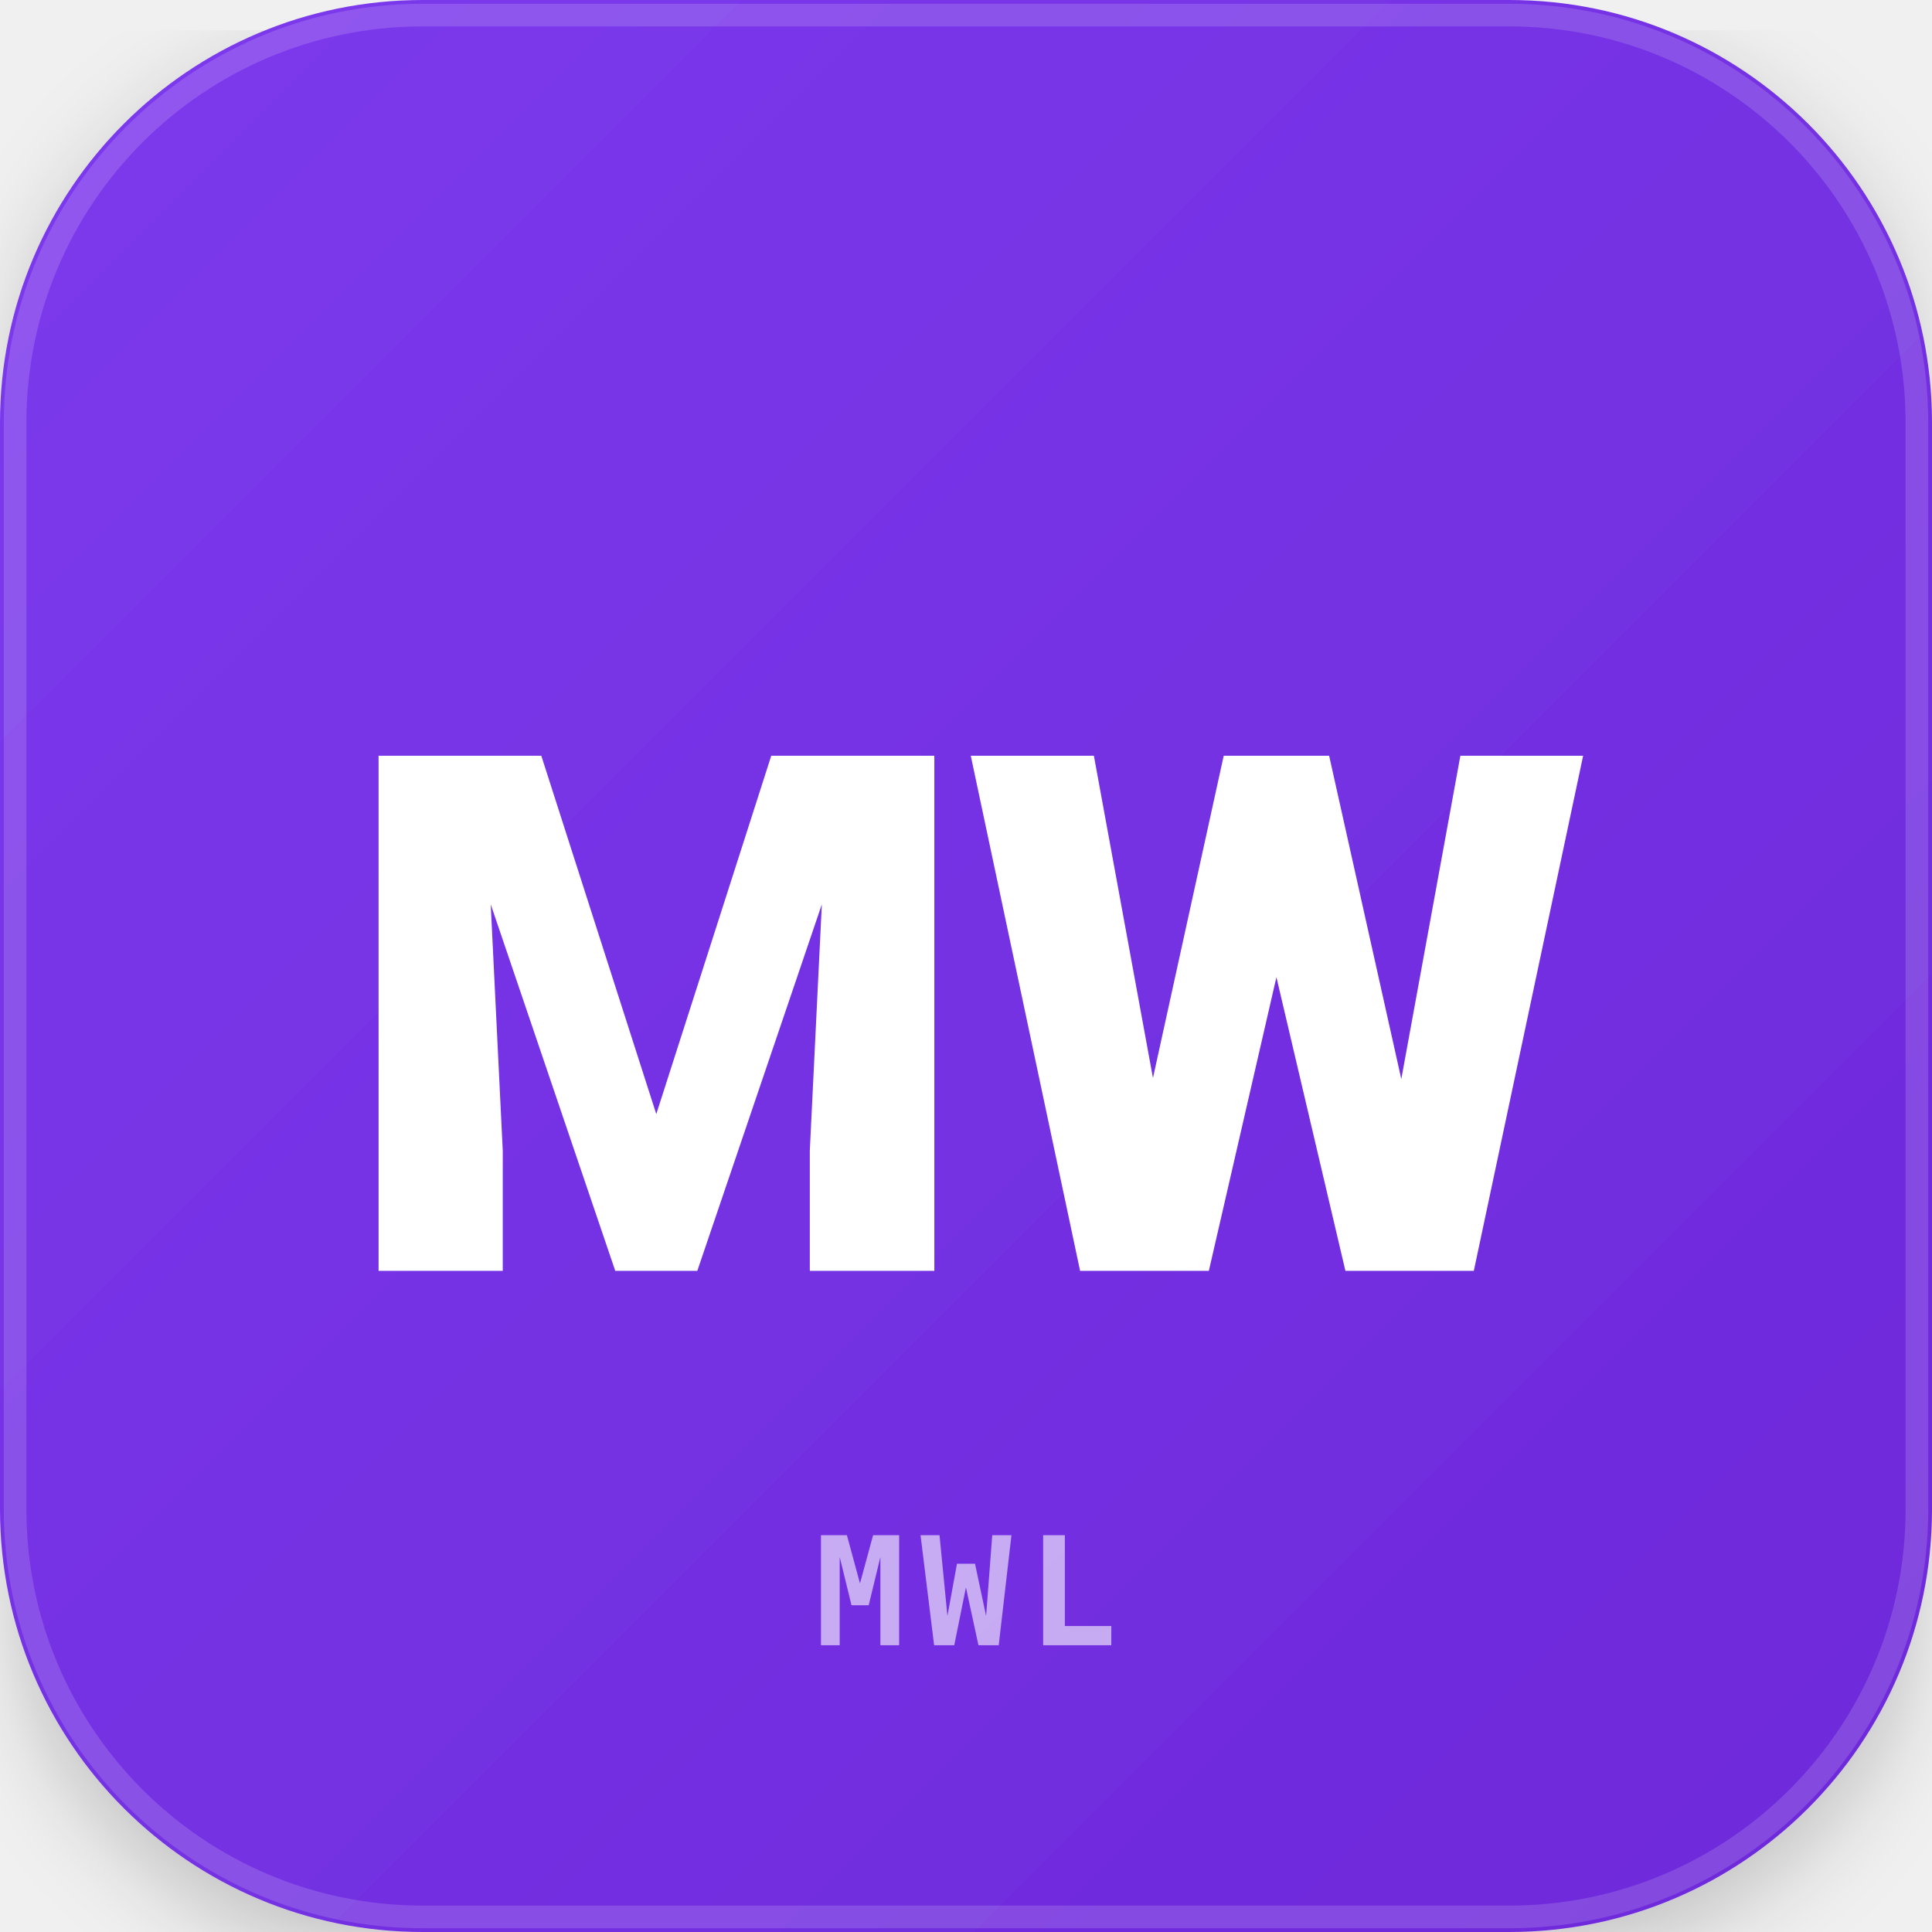
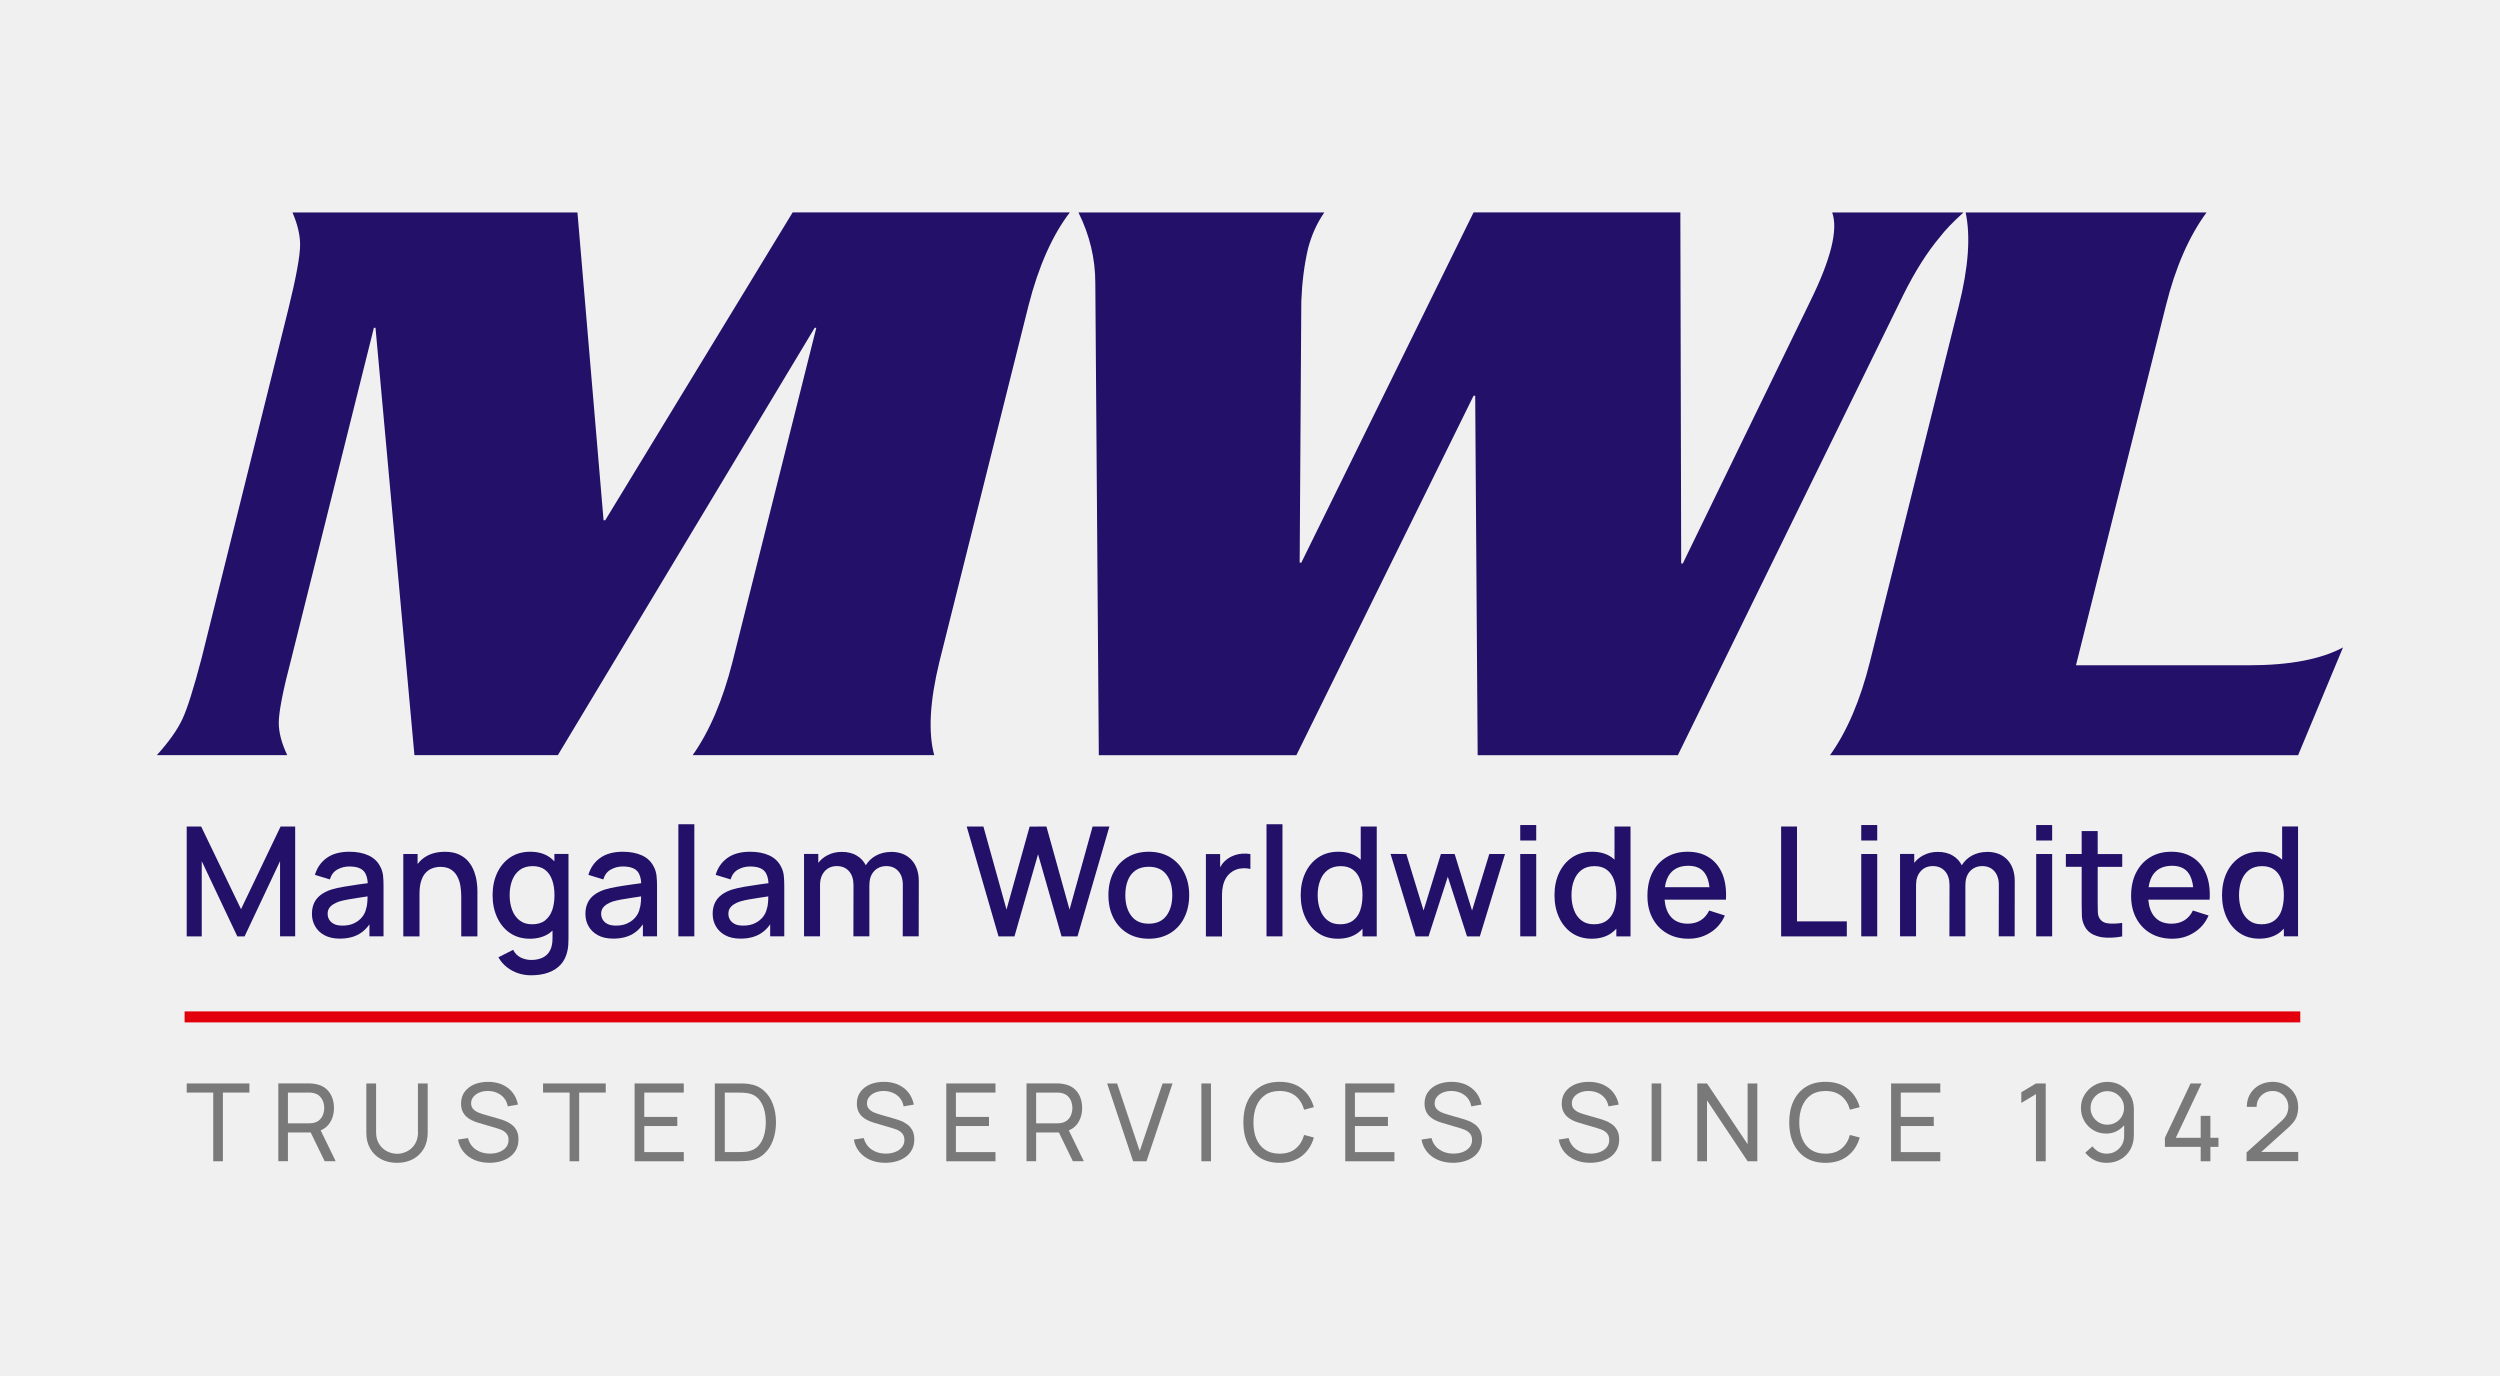
- <svg xmlns="http://www.w3.org/2000/svg" viewBox="0 0 256 256" width="256" height="256">
+ <svg xmlns="http://www.w3.org/2000/svg" xml:space="preserve" width="509px" height="280px" version="1.1" style="shape-rendering:geometricPrecision; text-rendering:geometricPrecision; image-rendering:optimizeQuality; fill-rule:evenodd; clip-rule:evenodd" viewBox="0 0 507.32 279.03">
  <defs>
-     <linearGradient id="grad-MWL" x1="0%" y1="0%" x2="100%" y2="100%">
-       <stop offset="0%" stop-color="#7c3aed" />
-       <stop offset="100%" stop-color="#6d28d9" />
-     </linearGradient>
-     <filter id="shadow-MWL" x="-10%" y="-10%" width="120%" height="120%">
-       <feDropShadow dx="0" dy="4" stdDeviation="6" flood-opacity="0.2" />
-     </filter>
+     <style type="text/css">
+    
+     .fil0 {fill:none}
+     .fil1 {fill:#E1000B}
+     .fil2 {fill:#231069;fill-rule:nonzero}
+     .fil3 {fill:#7A7979;fill-rule:nonzero}
+    
+   </style>
  </defs>
-   <rect width="256" height="256" rx="56" fill="url(#grad-MWL)" filter="url(#shadow-MWL)" />
-   <rect x="2" y="2" width="252" height="252" rx="54" fill="none" stroke="#ffffff" stroke-width="3" stroke-opacity="0.15" />
-   <text x="128" y="142" font-family="system-ui, -apple-system, BlinkMacSystemFont, 'Segoe UI', Roboto, sans-serif" font-size="96" font-weight="800" letter-spacing="-1.5" fill="#ffffff" text-anchor="middle" dominant-baseline="middle">
-     MW
-   </text>
-   <text x="128" y="218" font-family="ui-monospace, SFMono-Regular, Menlo, Monaco, Consolas, monospace" font-size="20" font-weight="700" letter-spacing="2" fill="#ffffff" fill-opacity="0.6" text-anchor="middle">
-     MWL
-   </text>
+   <g id="Layer_x0020_1-d45928">
+     <rect class="fil0" width="507.32" height="279.03" />
+     <g id="_2228443731904-d45928">
+       <polygon class="fil1" points="37.46,207.45 466.79,207.45 466.79,205.22 37.46,205.22 " />
+       <path class="fil2" d="M122.82 105.55l38.03 -62.47 56.25 0c-3.53,4.61 -6.35,10.92 -8.4,18.95l-18.07 72.24c-1.96,8.04 -2.29,14.35 -1.05,18.95l-49.02 0c3.42,-4.83 6.11,-11.15 8.09,-18.95l17 -67.77 -0.33 0 -52.12 86.72 -29.1 0 -7.9 -86.72 -0.33 0 -16.7 66.94c-1.72,6.52 -2.6,10.96 -2.6,13.23 0,1.96 0.58,4.14 1.72,6.55l-26.46 0c2.38,-2.65 4.13,-5.07 5.14,-7.23 1.04,-2.18 2.35,-6.38 3.97,-12.56l17.53 -70.55c1.61,-6.52 2.43,-10.96 2.43,-13.24 0,-1.95 -0.5,-4.13 -1.55,-6.55l57.83 0 5.3 62.46c0,0 0.34,0 0.34,0l0 0zm177.04 47.68l-0.5 -72.95 -0.33 0 -35.96 72.95 -40.09 0 -0.71 -95.83c0,-4.94 -1.14,-9.71 -3.42,-14.31l49.89 0c-1.51,2.19 -2.59,4.61 -3.29,7.26 -0.8,3.43 -1.24,7.05 -1.38,10.83l-0.33 52.98 0.33 0 34.96 -71.08 41.96 0 0.17 71.24 0.33 0 25.84 -53.16c4.23,-8.59 5.71,-14.61 4.47,-18.07l26.65 0c-2.18,1.96 -3.76,3.63 -4.81,5.01 -2.51,2.98 -5,6.88 -7.39,11.69l-45.77 93.44c0,0 -40.63,0 -40.63,0l0.01 0zm121.41 -18.25l35.11 0c8.23,0 14.61,-1.21 19.08,-3.62l-9.11 21.87 -94.99 0c3.46,-4.83 6.15,-11.15 8.1,-18.95l18.04 -72.24c1.95,-7.79 2.42,-14.11 1.38,-18.95l48.89 0c-3.56,4.84 -6.32,11.16 -8.26,18.95l-18.24 72.95 0 0 0 -0.01z" />
+       <g>
+         <polygon class="fil2" points="48.91,184.47 40.82,167.7 37.89,167.7 37.89,190 40.94,190 40.94,174.73 48.16,190 49.63,190 56.83,174.73 56.83,189.99 59.9,189.99 59.9,167.7 56.94,167.7 " />
+         <path class="fil2" d="M77.25 176.01c-0.51,-1.11 -1.33,-1.91 -2.44,-2.43 -1.1,-0.51 -2.41,-0.76 -3.9,-0.76 -1.94,0 -3.48,0.43 -4.64,1.28 -1.16,0.84 -1.94,1.98 -2.36,3.41l3.02 0.93c0.29,-0.94 0.8,-1.61 1.53,-2.01 0.73,-0.41 1.54,-0.62 2.41,-0.62 1.4,0 2.38,0.31 2.95,0.95 0.5,0.56 0.75,1.38 0.81,2.44 -0.63,0.08 -1.26,0.17 -1.9,0.26 -1.03,0.14 -2.02,0.3 -2.96,0.46 -0.94,0.15 -1.78,0.35 -2.52,0.57 -0.86,0.28 -1.58,0.64 -2.17,1.09 -0.59,0.45 -1.04,0.99 -1.33,1.63 -0.3,0.64 -0.45,1.38 -0.45,2.22 0,0.91 0.21,1.75 0.64,2.5 0.43,0.76 1.05,1.37 1.9,1.83 0.84,0.46 1.87,0.69 3.11,0.69 1.56,0 2.88,-0.32 3.94,-0.94 0.81,-0.47 1.5,-1.12 2.08,-1.96l0 2.43 2.86 0 0 -10.29c0,-0.7 -0.03,-1.36 -0.09,-1.97 -0.06,-0.6 -0.23,-1.19 -0.49,-1.73l0 0.02zm-2.98 8.49c-0.13,0.54 -0.39,1.08 -0.79,1.58 -0.41,0.5 -0.93,0.92 -1.6,1.24 -0.66,0.33 -1.45,0.49 -2.37,0.49 -0.69,0 -1.27,-0.1 -1.71,-0.32 -0.44,-0.22 -0.77,-0.51 -0.99,-0.88 -0.22,-0.36 -0.32,-0.76 -0.32,-1.2 0,-0.44 0.1,-0.82 0.3,-1.13 0.2,-0.3 0.47,-0.57 0.83,-0.79 0.35,-0.22 0.74,-0.41 1.18,-0.56 0.52,-0.16 1.12,-0.3 1.8,-0.42 0.68,-0.12 1.43,-0.24 2.27,-0.37 0.53,-0.08 1.12,-0.17 1.72,-0.26 0,0.27 -0.01,0.59 -0.03,0.94 -0.03,0.62 -0.12,1.18 -0.3,1.67l0.01 0.01z" />
+         <path class="fil2" d="M96.21 176.82c-0.26,-0.71 -0.63,-1.37 -1.12,-1.97 -0.49,-0.61 -1.13,-1.09 -1.91,-1.46 -0.78,-0.38 -1.75,-0.56 -2.91,-0.56 -1.51,0 -2.79,0.33 -3.86,0.97 -0.66,0.4 -1.2,0.91 -1.67,1.51l0 -2.03 -2.9 0 0 16.72 3.29 0 0 -8.71c0,-0.99 0.11,-1.82 0.33,-2.52 0.22,-0.69 0.52,-1.26 0.91,-1.67 0.39,-0.42 0.84,-0.74 1.36,-0.92 0.51,-0.19 1.06,-0.29 1.64,-0.29 0.89,0 1.61,0.18 2.16,0.55 0.55,0.36 0.98,0.83 1.28,1.42 0.31,0.58 0.52,1.22 0.62,1.91 0.11,0.69 0.17,1.36 0.17,2.01l0 8.22 3.28 0 0 -9.29c0,-0.51 -0.04,-1.12 -0.14,-1.8 -0.09,-0.68 -0.27,-1.38 -0.52,-2.09l-0.01 0z" />
+         <path class="fil2" d="M112.53 174.8c-0.3,-0.31 -0.6,-0.59 -0.94,-0.83 -1.08,-0.77 -2.41,-1.15 -3.99,-1.15 -1.59,0 -2.93,0.39 -4.07,1.15 -1.14,0.77 -2.01,1.82 -2.64,3.15 -0.62,1.32 -0.93,2.83 -0.93,4.51 0,1.68 0.3,3.17 0.92,4.51 0.62,1.34 1.48,2.39 2.61,3.17 1.13,0.77 2.48,1.16 4.03,1.16 1.56,0 2.95,-0.39 4.03,-1.17 0.19,-0.15 0.38,-0.32 0.57,-0.48l0 1.6c0,0.96 -0.16,1.76 -0.49,2.41 -0.33,0.65 -0.83,1.14 -1.48,1.46 -0.65,0.32 -1.44,0.49 -2.35,0.49 -0.75,0 -1.46,-0.17 -2.13,-0.49 -0.66,-0.33 -1.19,-0.86 -1.54,-1.57l-2.99 1.52c0.45,0.79 1.02,1.46 1.71,2 0.69,0.55 1.47,0.95 2.3,1.24 0.85,0.28 1.72,0.41 2.61,0.41 1.3,0 2.47,-0.17 3.49,-0.54 1.03,-0.36 1.87,-0.91 2.54,-1.64 0.67,-0.73 1.12,-1.66 1.36,-2.79 0.08,-0.4 0.14,-0.8 0.17,-1.21 0.03,-0.4 0.04,-0.83 0.04,-1.27l0 -17.17 -2.86 0 0 1.52 0.03 0.01zm-1.93 11.98c-0.67,0.5 -1.54,0.76 -2.61,0.76 -1.06,0 -1.88,-0.26 -2.56,-0.79 -0.67,-0.53 -1.18,-1.24 -1.51,-2.13 -0.33,-0.89 -0.5,-1.89 -0.5,-3 0,-1.11 0.17,-2.09 0.5,-2.97 0.33,-0.89 0.85,-1.6 1.53,-2.12 0.69,-0.52 1.58,-0.79 2.65,-0.79 1.01,0 1.85,0.25 2.5,0.74 0.65,0.49 1.13,1.19 1.45,2.08 0.31,0.88 0.47,1.91 0.47,3.06 0,1.15 -0.16,2.17 -0.46,3.06 -0.32,0.89 -0.81,1.59 -1.47,2.09l0.01 0.01z" />
+         <path class="fil2" d="M132.74 176.01c-0.51,-1.11 -1.32,-1.91 -2.43,-2.43 -1.11,-0.51 -2.41,-0.76 -3.91,-0.76 -1.93,0 -3.48,0.43 -4.64,1.28 -1.16,0.84 -1.94,1.98 -2.36,3.41l3.02 0.93c0.29,-0.94 0.8,-1.61 1.54,-2.01 0.73,-0.41 1.53,-0.62 2.41,-0.62 1.39,0 2.37,0.31 2.95,0.95 0.5,0.56 0.75,1.38 0.8,2.44 -0.63,0.08 -1.25,0.17 -1.89,0.26 -1.04,0.14 -2.03,0.3 -2.97,0.46 -0.94,0.15 -1.77,0.35 -2.52,0.57 -0.85,0.28 -1.57,0.64 -2.17,1.09 -0.58,0.45 -1.03,0.99 -1.32,1.63 -0.31,0.64 -0.45,1.38 -0.45,2.22 0,0.91 0.2,1.75 0.63,2.5 0.43,0.76 1.06,1.37 1.9,1.83 0.84,0.46 1.87,0.69 3.12,0.69 1.55,0 2.87,-0.32 3.94,-0.94 0.8,-0.47 1.49,-1.12 2.07,-1.96l0 2.43 2.87 0 0 -10.29c0,-0.7 -0.03,-1.36 -0.1,-1.97 -0.06,-0.6 -0.23,-1.19 -0.49,-1.73l0 0.02zm-2.96 8.49c-0.13,0.54 -0.39,1.08 -0.8,1.58 -0.41,0.5 -0.93,0.92 -1.6,1.24 -0.65,0.33 -1.45,0.49 -2.37,0.49 -0.69,0 -1.26,-0.1 -1.7,-0.32 -0.44,-0.22 -0.77,-0.51 -0.99,-0.88 -0.22,-0.36 -0.33,-0.76 -0.33,-1.2 0,-0.44 0.11,-0.82 0.31,-1.13 0.19,-0.3 0.47,-0.57 0.82,-0.79 0.36,-0.22 0.74,-0.41 1.18,-0.56 0.52,-0.16 1.13,-0.3 1.81,-0.42 0.68,-0.12 1.43,-0.24 2.27,-0.37 0.53,-0.08 1.11,-0.17 1.72,-0.26 0,0.27 -0.01,0.59 -0.03,0.94 -0.03,0.62 -0.13,1.18 -0.31,1.67l0.02 0.01z" />
+         <rect class="fil2" x="137.66" y="167.24" width="3.24" height="22.75" />
+         <path class="fil2" d="M158.57 176.01c-0.51,-1.11 -1.33,-1.91 -2.44,-2.43 -1.1,-0.51 -2.41,-0.76 -3.9,-0.76 -1.94,0 -3.48,0.43 -4.64,1.28 -1.16,0.84 -1.95,1.98 -2.36,3.41l3.02 0.93c0.29,-0.94 0.8,-1.61 1.53,-2.01 0.73,-0.41 1.54,-0.62 2.41,-0.62 1.39,0 2.38,0.31 2.95,0.95 0.5,0.56 0.75,1.38 0.81,2.44 -0.63,0.08 -1.26,0.17 -1.9,0.26 -1.03,0.14 -2.02,0.3 -2.96,0.46 -0.94,0.15 -1.78,0.35 -2.52,0.57 -0.86,0.28 -1.58,0.64 -2.17,1.09 -0.59,0.45 -1.04,0.99 -1.33,1.63 -0.3,0.64 -0.45,1.38 -0.45,2.22 0,0.91 0.21,1.75 0.64,2.5 0.43,0.76 1.05,1.37 1.9,1.83 0.83,0.46 1.87,0.69 3.11,0.69 1.56,0 2.88,-0.32 3.94,-0.94 0.8,-0.47 1.5,-1.12 2.08,-1.96l0 2.43 2.86 0 0 -10.29c0,-0.7 -0.03,-1.36 -0.09,-1.97 -0.06,-0.6 -0.23,-1.19 -0.49,-1.73l0 0.02zm-2.98 8.49c-0.13,0.54 -0.39,1.08 -0.79,1.58 -0.41,0.5 -0.93,0.92 -1.6,1.24 -0.66,0.33 -1.45,0.49 -2.37,0.49 -0.69,0 -1.27,-0.1 -1.71,-0.32 -0.44,-0.22 -0.77,-0.51 -0.99,-0.88 -0.22,-0.36 -0.32,-0.76 -0.32,-1.2 0,-0.44 0.1,-0.82 0.3,-1.13 0.2,-0.3 0.47,-0.57 0.82,-0.79 0.36,-0.22 0.75,-0.41 1.19,-0.56 0.52,-0.16 1.12,-0.3 1.8,-0.42 0.68,-0.12 1.43,-0.24 2.27,-0.37 0.53,-0.08 1.12,-0.17 1.72,-0.26 0,0.27 -0.01,0.59 -0.03,0.94 -0.03,0.62 -0.12,1.18 -0.3,1.67l0.01 0.01z" />
+         <path class="fil2" d="M180.78 172.86c-1.12,0 -2.12,0.26 -3.02,0.74 -0.86,0.47 -1.55,1.12 -2.06,1.96 -0.44,-0.83 -1.03,-1.48 -1.83,-1.95 -0.83,-0.51 -1.85,-0.76 -3.03,-0.76 -1.18,0 -2.15,0.25 -3.05,0.75 -0.7,0.38 -1.27,0.87 -1.74,1.48l0 -1.81 -2.89 0 0 16.72 3.25 0 0 -10.45c0,-1.14 0.32,-2.06 0.94,-2.76 0.63,-0.7 1.46,-1.05 2.47,-1.05 1.01,0 1.86,0.34 2.46,1.03 0.62,0.69 0.92,1.65 0.92,2.86l-0.02 10.36 3.24 0 0 -10.45c0,0 0.01,0 0.01,0 0,-0.85 0.16,-1.55 0.47,-2.11 0.32,-0.57 0.73,-0.98 1.24,-1.27 0.52,-0.28 1.08,-0.42 1.7,-0.42 1.01,0 1.83,0.33 2.44,1.01 0.62,0.68 0.93,1.62 0.93,2.82l-0.02 10.42 3.24 0 0.02 -11.19c0,-1.8 -0.49,-3.24 -1.48,-4.32 -1,-1.07 -2.4,-1.63 -4.2,-1.63l0.01 0.02z" />
+         <polygon class="fil2" points="221.72,167.7 217.04,184.56 212.35,167.7 208.94,167.72 204.25,184.56 199.56,167.7 196.17,167.7 202.63,190 205.86,190 210.65,173.32 215.42,190 218.65,190 225.13,167.7 " />
+         <path class="fil2" d="M237.46 173.95c-1.23,-0.75 -2.67,-1.13 -4.34,-1.13 -1.67,0 -3.07,0.37 -4.31,1.11 -1.23,0.74 -2.18,1.76 -2.86,3.09 -0.68,1.33 -1.02,2.86 -1.02,4.61 0,1.74 0.33,3.26 1,4.59 0.67,1.32 1.61,2.37 2.84,3.12 1.23,0.75 2.68,1.13 4.35,1.13 1.67,0 3.1,-0.38 4.33,-1.12 1.24,-0.75 2.19,-1.79 2.85,-3.11 0.67,-1.33 1.02,-2.87 1.02,-4.61 0,-1.75 -0.34,-3.25 -1.01,-4.57 -0.66,-1.31 -1.62,-2.36 -2.85,-3.11l0 0zm-0.76 11.85c-0.79,1.07 -1.98,1.62 -3.58,1.62 -1.6,0 -2.74,-0.53 -3.54,-1.58 -0.81,-1.06 -1.22,-2.46 -1.22,-4.21 0,-1.14 0.17,-2.13 0.51,-3 0.35,-0.87 0.86,-1.54 1.57,-2.03 0.7,-0.49 1.6,-0.73 2.68,-0.73 1.57,0 2.77,0.52 3.57,1.57 0.8,1.04 1.2,2.44 1.2,4.19 0,1.74 -0.4,3.09 -1.18,4.17l-0.01 0z" />
+         <path class="fil2" d="M252.17 173.2c-0.54,0.03 -1.08,0.13 -1.6,0.31 -0.51,0.18 -0.99,0.41 -1.42,0.72 -0.43,0.3 -0.81,0.66 -1.15,1.11 -0.14,0.2 -0.28,0.42 -0.4,0.64l0 -2.69 -2.89 0 0 16.72 3.27 0 0 -8.44c0,-0.66 0.07,-1.29 0.2,-1.88 0.14,-0.6 0.36,-1.13 0.66,-1.62 0.3,-0.48 0.72,-0.9 1.24,-1.24 0.56,-0.36 1.17,-0.57 1.84,-0.63 0.67,-0.07 1.28,-0.02 1.82,0.12l0 -3.03c-0.5,-0.09 -1.03,-0.12 -1.58,-0.08l0.01 -0.01z" />
+         <rect class="fil2" x="257.01" y="167.24" width="3.24" height="22.75" />
+         <path class="fil2" d="M276.14 174.44c-0.18,-0.17 -0.37,-0.32 -0.57,-0.47 -1.07,-0.77 -2.4,-1.15 -3.99,-1.15 -1.59,0 -2.92,0.39 -4.06,1.15 -1.14,0.77 -2.02,1.82 -2.64,3.15 -0.62,1.32 -0.93,2.83 -0.93,4.51 0,1.68 0.3,3.17 0.92,4.51 0.61,1.34 1.48,2.39 2.61,3.17 1.12,0.77 2.47,1.16 4.03,1.16 1.56,0 2.95,-0.39 4.02,-1.17 0.36,-0.25 0.67,-0.55 0.96,-0.86l0 1.56 2.89 0 0 -22.3 -3.25 0 0 6.73 0.01 0.01zm-0.1 10.25c-0.31,0.89 -0.8,1.59 -1.47,2.09 -0.67,0.5 -1.54,0.76 -2.6,0.76 -1.07,0 -1.88,-0.26 -2.56,-0.79 -0.68,-0.52 -1.18,-1.23 -1.51,-2.13 -0.34,-0.89 -0.51,-1.89 -0.51,-3 0,-1.11 0.17,-2.09 0.51,-2.97 0.33,-0.89 0.84,-1.6 1.53,-2.12 0.69,-0.52 1.58,-0.79 2.64,-0.79 1.02,0 1.85,0.25 2.5,0.74 0.66,0.49 1.14,1.19 1.45,2.08 0.32,0.88 0.47,1.91 0.47,3.06 0,1.15 -0.15,2.17 -0.46,3.06l0.01 0.01z" />
+         <polygon class="fil2" points="298.72,184.75 295.19,173.28 292.4,173.28 288.88,184.75 285.38,173.28 282.18,173.26 287.28,190 289.89,190 293.8,177.89 297.7,190 300.3,190 305.41,173.28 302.22,173.28 " />
+         <rect class="fil2" x="308.5" y="167.4" width="3.24" height="3.14" />
+         <rect class="fil2" x="308.5" y="173.28" width="3.24" height="16.71" />
+         <path class="fil2" d="M327.64 174.44c-0.18,-0.17 -0.37,-0.32 -0.56,-0.47 -1.08,-0.77 -2.41,-1.15 -3.99,-1.15 -1.59,0 -2.93,0.39 -4.07,1.15 -1.14,0.77 -2.01,1.82 -2.64,3.15 -0.62,1.32 -0.93,2.83 -0.93,4.51 0,1.68 0.3,3.17 0.92,4.51 0.61,1.34 1.48,2.39 2.61,3.17 1.13,0.77 2.48,1.16 4.03,1.16 1.56,0 2.95,-0.39 4.02,-1.17 0.36,-0.25 0.67,-0.55 0.97,-0.86l0 1.56 2.88 0 0 -22.3 -3.25 0 0 6.73 0.01 0.01zm-0.09 10.25c-0.32,0.89 -0.81,1.59 -1.48,2.09 -0.67,0.5 -1.53,0.76 -2.6,0.76 -1.06,0 -1.88,-0.26 -2.56,-0.79 -0.68,-0.52 -1.18,-1.23 -1.51,-2.13 -0.34,-0.89 -0.5,-1.89 -0.5,-3 0,-1.11 0.16,-2.09 0.5,-2.97 0.33,-0.89 0.84,-1.6 1.53,-2.12 0.69,-0.52 1.58,-0.79 2.65,-0.79 1.01,0 1.85,0.25 2.49,0.74 0.66,0.49 1.14,1.19 1.46,2.08 0.31,0.88 0.47,1.91 0.47,3.06 0,1.15 -0.16,2.17 -0.46,3.06l0.01 0.01z" />
+         <path class="fil2" d="M346.83 174c-1.2,-0.79 -2.64,-1.18 -4.35,-1.18 -1.7,0 -3.06,0.37 -4.28,1.1 -1.23,0.73 -2.18,1.76 -2.87,3.11 -0.69,1.34 -1.02,2.93 -1.02,4.76 0,1.72 0.34,3.23 1.04,4.54 0.7,1.31 1.67,2.32 2.93,3.05 1.25,0.73 2.71,1.09 4.37,1.09 1.66,0 3.09,-0.41 4.41,-1.24 1.32,-0.82 2.31,-1.97 2.96,-3.47l-3.18 -1.01c-0.41,0.86 -0.99,1.52 -1.72,1.98 -0.74,0.46 -1.61,0.69 -2.62,0.69 -1.54,0 -2.72,-0.5 -3.54,-1.52 -0.66,-0.82 -1.05,-1.95 -1.17,-3.35l12.45 0c0.12,-2.01 -0.12,-3.73 -0.7,-5.18 -0.59,-1.46 -1.49,-2.58 -2.69,-3.37l-0.02 0zm-7.88 3.21c0.82,-1.02 2.04,-1.54 3.66,-1.54 1.46,0 2.56,0.46 3.27,1.39 0.54,0.7 0.88,1.69 1.02,2.96l-9.05 0c0.16,-1.16 0.53,-2.1 1.09,-2.82l0.01 0.01z" />
+         <polygon class="fil2" points="364.66,167.7 361.44,167.7 361.44,190 374.77,190 374.77,186.95 364.66,186.95 " />
+         <rect class="fil2" x="377.7" y="167.4" width="3.24" height="3.14" />
+         <rect class="fil2" x="377.7" y="173.28" width="3.24" height="16.71" />
+         <path class="fil2" d="M403.18 172.86c-1.12,0 -2.12,0.26 -3.02,0.74 -0.85,0.47 -1.54,1.12 -2.06,1.96 -0.43,-0.83 -1.03,-1.48 -1.82,-1.95 -0.84,-0.51 -1.85,-0.76 -3.03,-0.76 -1.18,0 -2.15,0.25 -3.05,0.75 -0.7,0.38 -1.28,0.87 -1.75,1.48l0 -1.81 -2.88 0 0 16.72 3.25 0 0 -10.45c0,-1.14 0.31,-2.06 0.94,-2.76 0.62,-0.7 1.45,-1.05 2.46,-1.05 1.02,0 1.86,0.34 2.47,1.03 0.62,0.69 0.92,1.65 0.92,2.86l-0.02 10.36 3.24 0 0 -10.45c0,0 0.01,0 0.01,0 0,-0.85 0.15,-1.55 0.47,-2.11 0.31,-0.57 0.73,-0.98 1.24,-1.27 0.51,-0.28 1.08,-0.42 1.69,-0.42 1.01,0 1.83,0.33 2.45,1.01 0.61,0.68 0.93,1.62 0.93,2.82l-0.02 10.42 3.23 0 0.02 -11.19c0,-1.8 -0.49,-3.24 -1.48,-4.32 -0.99,-1.07 -2.39,-1.63 -4.2,-1.63l0.01 0.02z" />
+         <rect class="fil2" x="413.2" y="173.28" width="3.24" height="16.71" />
+         <rect class="fil2" x="413.2" y="167.4" width="3.24" height="3.14" />
+         <path class="fil2" d="M425.67 168.63l-3.24 0 0 4.65 -3.21 0 0 2.6 3.21 0 0 7.55c0,0.9 0.01,1.72 0.04,2.43 0.03,0.72 0.22,1.42 0.58,2.11 0.4,0.77 1.01,1.34 1.8,1.7 0.79,0.37 1.69,0.56 2.71,0.59 1.01,0.03 2.04,-0.05 3.09,-0.26l0 -2.74c-1.1,0.16 -2.05,0.19 -2.85,0.1 -0.81,-0.08 -1.4,-0.44 -1.78,-1.08 -0.2,-0.35 -0.3,-0.76 -0.31,-1.26 -0.01,-0.49 -0.03,-1.07 -0.03,-1.74l0 -7.39 4.98 0 0 -2.6 -4.98 0 0 -4.65 -0.01 -0.01z" />
+         <path class="fil2" d="M444.99 174c-1.2,-0.79 -2.64,-1.18 -4.35,-1.18 -1.7,0 -3.06,0.37 -4.28,1.1 -1.23,0.73 -2.18,1.76 -2.87,3.11 -0.69,1.34 -1.03,2.93 -1.03,4.76 0,1.72 0.35,3.23 1.05,4.54 0.7,1.31 1.67,2.32 2.92,3.05 1.26,0.73 2.72,1.09 4.38,1.09 1.66,0 3.09,-0.41 4.41,-1.24 1.32,-0.82 2.31,-1.97 2.96,-3.47l-3.18 -1.01c-0.41,0.86 -0.99,1.52 -1.72,1.98 -0.75,0.46 -1.61,0.69 -2.62,0.69 -1.54,0 -2.72,-0.5 -3.54,-1.52 -0.66,-0.82 -1.05,-1.95 -1.17,-3.35l12.45 0c0.12,-2.01 -0.12,-3.73 -0.7,-5.18 -0.59,-1.46 -1.49,-2.58 -2.69,-3.37l-0.02 0zm-7.88 3.21c0.82,-1.02 2.04,-1.54 3.66,-1.54 1.46,0 2.56,0.46 3.27,1.39 0.54,0.7 0.88,1.69 1.02,2.96l-9.05 0c0.16,-1.16 0.53,-2.1 1.09,-2.82l0.01 0.01z" />
+         <path class="fil2" d="M463.11 167.7l0 6.73c-0.18,-0.17 -0.37,-0.32 -0.57,-0.47 -1.07,-0.77 -2.4,-1.15 -3.99,-1.15 -1.59,0 -2.92,0.39 -4.06,1.15 -1.14,0.77 -2.02,1.82 -2.65,3.15 -0.61,1.32 -0.93,2.83 -0.93,4.51 0,1.68 0.31,3.17 0.92,4.51 0.62,1.34 1.49,2.39 2.62,3.17 1.12,0.77 2.47,1.16 4.03,1.16 1.55,0 2.94,-0.39 4.02,-1.17 0.35,-0.25 0.67,-0.55 0.96,-0.86l0 1.56 2.88 0 0 -22.3 -3.25 0 0.02 0.01zm-0.1 16.99c-0.31,0.89 -0.8,1.59 -1.47,2.09 -0.67,0.5 -1.54,0.76 -2.6,0.76 -1.07,0 -1.88,-0.26 -2.56,-0.79 -0.68,-0.52 -1.18,-1.23 -1.52,-2.13 -0.33,-0.89 -0.5,-1.89 -0.5,-3 0,-1.11 0.17,-2.09 0.5,-2.97 0.34,-0.89 0.85,-1.6 1.54,-2.12 0.69,-0.52 1.58,-0.79 2.64,-0.79 1.02,0 1.85,0.25 2.5,0.74 0.66,0.49 1.14,1.19 1.45,2.08 0.31,0.88 0.47,1.91 0.47,3.06 0,1.15 -0.16,2.17 -0.46,3.06l0.01 0.01z" />
+       </g>
+       <g>
+         <polygon class="fil3" points="37.89,221.69 43.27,221.69 43.27,235.63 45.23,235.63 45.23,221.69 50.61,221.69 50.61,219.84 37.89,219.84 " />
+         <path class="fil3" d="M66.82 227.99c0.64,-0.9 0.95,-1.95 0.95,-3.17 0,-0.84 -0.14,-1.61 -0.44,-2.3 -0.29,-0.69 -0.73,-1.27 -1.3,-1.72 -0.59,-0.44 -1.3,-0.74 -2.15,-0.87 -0.2,-0.03 -0.4,-0.07 -0.62,-0.08 -0.21,-0.01 -0.4,-0.02 -0.54,-0.02l-6.24 0 0 15.79 1.95 0 0 -5.83 4.62 0 2.83 5.83 2.24 0 -3.05 -6.26c0.73,-0.3 1.32,-0.75 1.76,-1.38l-0.01 0.01zm-8.39 -0.05l0 -6.25 4.22 0c0.14,0 0.31,0 0.49,0.02 0.17,0.01 0.34,0.05 0.51,0.09 0.5,0.1 0.92,0.32 1.23,0.63 0.31,0.32 0.55,0.68 0.7,1.1 0.15,0.42 0.22,0.85 0.22,1.29 0,0.44 -0.07,0.86 -0.22,1.28 -0.15,0.42 -0.38,0.78 -0.7,1.1 -0.31,0.31 -0.73,0.52 -1.23,0.64 -0.16,0.04 -0.34,0.06 -0.51,0.07 -0.18,0.01 -0.34,0.02 -0.49,0.02l-4.22 0 0 0.01z" />
+         <path class="fil3" d="M84.83 229.71c0,0.74 -0.12,1.38 -0.37,1.94 -0.25,0.55 -0.58,1.01 -1,1.38 -0.41,0.36 -0.86,0.63 -1.38,0.81 -0.5,0.19 -1,0.27 -1.51,0.27 -0.51,0 -0.99,-0.09 -1.49,-0.27 -0.51,-0.18 -0.97,-0.45 -1.38,-0.81 -0.42,-0.37 -0.76,-0.83 -1.01,-1.38 -0.25,-0.56 -0.37,-1.2 -0.37,-1.94l0 -9.87 -1.98 0 0 10.03c0,1.24 0.26,2.3 0.8,3.21 0.53,0.91 1.26,1.62 2.19,2.12 0.94,0.5 2.02,0.75 3.24,0.75 1.22,0 2.3,-0.25 3.23,-0.75 0.94,-0.5 1.67,-1.21 2.19,-2.13 0.54,-0.91 0.8,-1.99 0.8,-3.2l0 -10.03 -1.98 0 0 9.87 0.02 0z" />
+         <path class="fil3" d="M103.73 228.12c-0.43,-0.3 -0.86,-0.55 -1.3,-0.71 -0.45,-0.17 -0.85,-0.31 -1.2,-0.4l-2.99 -0.87c-0.39,-0.1 -0.79,-0.25 -1.19,-0.41 -0.41,-0.17 -0.76,-0.41 -1.03,-0.7 -0.28,-0.3 -0.42,-0.69 -0.42,-1.17 0,-0.49 0.16,-0.92 0.46,-1.3 0.31,-0.38 0.72,-0.67 1.25,-0.89 0.52,-0.21 1.09,-0.31 1.74,-0.3 0.67,0 1.29,0.14 1.85,0.39 0.56,0.25 1.04,0.6 1.41,1.07 0.38,0.46 0.62,1.02 0.73,1.66l2.07 -0.36c-0.19,-0.96 -0.56,-1.78 -1.11,-2.47 -0.55,-0.69 -1.24,-1.21 -2.08,-1.59 -0.83,-0.36 -1.78,-0.55 -2.84,-0.56 -1.04,0 -1.98,0.17 -2.82,0.51 -0.83,0.36 -1.49,0.86 -1.97,1.52 -0.49,0.65 -0.73,1.46 -0.73,2.39 0,0.58 0.09,1.08 0.28,1.51 0.19,0.43 0.45,0.8 0.76,1.1 0.32,0.3 0.69,0.55 1.1,0.75 0.4,0.2 0.83,0.37 1.27,0.5l4.02 1.19c0.29,0.09 0.56,0.19 0.83,0.31 0.26,0.12 0.5,0.27 0.71,0.46 0.21,0.17 0.38,0.39 0.49,0.64 0.13,0.26 0.18,0.56 0.18,0.91 0,0.58 -0.17,1.07 -0.5,1.49 -0.34,0.41 -0.8,0.73 -1.37,0.96 -0.58,0.22 -1.21,0.33 -1.92,0.33 -1.1,0 -2.05,-0.28 -2.86,-0.83 -0.8,-0.56 -1.33,-1.34 -1.59,-2.33l-2.02 0.31c0.18,0.96 0.55,1.8 1.14,2.51 0.58,0.7 1.32,1.24 2.21,1.63 0.9,0.37 1.9,0.57 3.02,0.57 0.82,0 1.59,-0.1 2.3,-0.31 0.72,-0.21 1.35,-0.51 1.88,-0.91 0.55,-0.4 0.96,-0.9 1.27,-1.48 0.3,-0.6 0.45,-1.27 0.45,-2.03 0,-0.76 -0.13,-1.39 -0.41,-1.89 -0.28,-0.5 -0.63,-0.9 -1.06,-1.2l-0.01 0z" />
+         <polygon class="fil3" points="110.2,221.69 115.59,221.69 115.59,235.63 117.53,235.63 117.53,221.69 122.92,221.69 122.92,219.84 110.2,219.84 " />
+         <polygon class="fil3" points="128.78,235.63 138.76,235.63 138.76,233.77 130.74,233.77 130.74,228.48 137.44,228.48 137.44,226.63 130.74,226.63 130.74,221.69 138.76,221.69 138.76,219.84 128.78,219.84 " />
+         <path class="fil3" d="M154.98 221.28c-0.82,-0.74 -1.83,-1.18 -3.06,-1.34 -0.36,-0.05 -0.75,-0.09 -1.15,-0.09 -0.39,0 -0.67,-0.01 -0.84,-0.01l-4.87 0 0 15.79 4.87 0c0.15,0 0.43,0 0.83,-0.02 0.41,-0.01 0.8,-0.04 1.16,-0.09 1.23,-0.15 2.25,-0.6 3.06,-1.32 0.83,-0.73 1.45,-1.65 1.86,-2.77 0.42,-1.12 0.63,-2.35 0.63,-3.7 0,-1.35 -0.21,-2.58 -0.63,-3.7 -0.41,-1.11 -1.03,-2.03 -1.86,-2.76l0 0.01zm0.05 9.17c-0.26,0.83 -0.64,1.54 -1.17,2.1 -0.54,0.56 -1.24,0.92 -2.09,1.08 -0.26,0.05 -0.56,0.08 -0.9,0.1 -0.35,0.02 -0.66,0.03 -0.93,0.03l-2.86 0 0 -12.06 2.86 0c0.26,0 0.57,0 0.92,0.02 0.35,0.02 0.66,0.06 0.91,0.1 0.85,0.15 1.54,0.51 2.08,1.06 0.53,0.56 0.92,1.26 1.18,2.09 0.25,0.84 0.37,1.76 0.37,2.75 0,0.99 -0.12,1.88 -0.37,2.72l0 0.01z" />
+         <path class="fil3" d="M184.06 228.12c-0.43,-0.3 -0.86,-0.55 -1.31,-0.71 -0.45,-0.17 -0.84,-0.31 -1.19,-0.4l-3 -0.87c-0.38,-0.1 -0.78,-0.25 -1.19,-0.41 -0.4,-0.17 -0.75,-0.41 -1.02,-0.7 -0.28,-0.3 -0.42,-0.69 -0.42,-1.17 0,-0.49 0.16,-0.92 0.46,-1.3 0.3,-0.38 0.72,-0.67 1.24,-0.89 0.53,-0.21 1.1,-0.31 1.75,-0.3 0.67,0 1.28,0.14 1.85,0.39 0.56,0.25 1.03,0.6 1.41,1.07 0.37,0.46 0.61,1.02 0.73,1.66l2.07 -0.36c-0.19,-0.96 -0.57,-1.78 -1.11,-2.47 -0.55,-0.69 -1.24,-1.21 -2.08,-1.59 -0.84,-0.36 -1.79,-0.55 -2.84,-0.56 -1.05,0 -1.99,0.17 -2.82,0.51 -0.84,0.35 -1.5,0.86 -1.98,1.52 -0.49,0.65 -0.73,1.46 -0.73,2.39 0,0.58 0.1,1.08 0.28,1.51 0.19,0.43 0.45,0.8 0.77,1.1 0.32,0.3 0.69,0.55 1.09,0.75 0.41,0.2 0.84,0.37 1.28,0.5l4.02 1.19c0.28,0.09 0.55,0.19 0.83,0.31 0.26,0.12 0.5,0.27 0.71,0.46 0.21,0.17 0.37,0.39 0.49,0.64 0.12,0.26 0.18,0.56 0.18,0.91 0,0.58 -0.17,1.07 -0.51,1.49 -0.33,0.41 -0.79,0.73 -1.37,0.96 -0.57,0.22 -1.21,0.33 -1.92,0.33 -1.09,0 -2.05,-0.28 -2.85,-0.83 -0.8,-0.56 -1.34,-1.34 -1.6,-2.33l-2.01 0.31c0.17,0.96 0.55,1.8 1.14,2.51 0.58,0.7 1.31,1.24 2.21,1.63 0.9,0.38 1.9,0.57 3.02,0.57 0.81,0 1.59,-0.1 2.3,-0.31 0.72,-0.21 1.35,-0.51 1.88,-0.91 0.54,-0.4 0.96,-0.9 1.26,-1.48 0.3,-0.59 0.46,-1.27 0.46,-2.03 0,-0.76 -0.13,-1.39 -0.42,-1.89 -0.28,-0.5 -0.62,-0.9 -1.05,-1.2l-0.01 0z" />
+         <polygon class="fil3" points="192.03,235.63 202.01,235.63 202.01,233.77 193.98,233.77 193.98,228.48 200.69,228.48 200.69,226.63 193.98,226.63 193.98,221.69 202.01,221.69 202.01,219.84 192.03,219.84 " />
+         <path class="fil3" d="M218.65 227.99c0.63,-0.9 0.95,-1.95 0.95,-3.17 0,-0.84 -0.15,-1.61 -0.44,-2.3 -0.29,-0.69 -0.73,-1.27 -1.31,-1.72 -0.58,-0.44 -1.29,-0.74 -2.15,-0.87 -0.2,-0.03 -0.39,-0.07 -0.61,-0.08 -0.21,-0.01 -0.4,-0.02 -0.55,-0.02l-6.23 0 0 15.79 1.95 0 0 -5.83 4.62 0 2.83 5.83 2.23 0 -3.05 -6.26c0.73,-0.3 1.33,-0.75 1.77,-1.38l-0.01 0.01zm-8.39 -0.05l0 -6.25 4.22 0c0.14,0 0.3,0 0.48,0.02 0.18,0.01 0.34,0.05 0.51,0.09 0.5,0.1 0.92,0.32 1.23,0.63 0.32,0.32 0.56,0.68 0.7,1.1 0.15,0.42 0.22,0.85 0.22,1.29 0,0.44 -0.07,0.86 -0.22,1.28 -0.14,0.42 -0.37,0.78 -0.7,1.1 -0.31,0.31 -0.73,0.52 -1.23,0.64 -0.16,0.04 -0.33,0.06 -0.51,0.07 -0.18,0.01 -0.33,0.02 -0.48,0.02l-4.22 0 0 0.01z" />
+         <polygon class="fil3" points="231.28,233.55 226.69,219.84 224.67,219.84 229.94,235.63 232.66,235.63 237.94,219.84 235.92,219.84 " />
+         <rect class="fil3" x="243.79" y="219.84" width="1.95" height="15.79" />
+         <path class="fil3" d="M256.73 222.17c0.78,-0.53 1.76,-0.8 2.93,-0.8 1.34,0 2.42,0.34 3.25,1.02 0.83,0.68 1.4,1.61 1.73,2.78l1.98 -0.52c-0.45,-1.57 -1.26,-2.82 -2.43,-3.75 -1.17,-0.93 -2.69,-1.39 -4.52,-1.39 -1.56,0 -2.9,0.34 -4,1.04 -1.1,0.7 -1.93,1.66 -2.51,2.9 -0.57,1.23 -0.85,2.66 -0.85,4.28 0,1.62 0.28,3.05 0.85,4.28 0.58,1.24 1.42,2.2 2.51,2.9 1.1,0.69 2.44,1.04 4,1.04 1.83,0 3.34,-0.47 4.52,-1.4 1.18,-0.93 1.99,-2.18 2.43,-3.74l-1.98 -0.52c-0.33,1.17 -0.9,2.1 -1.73,2.78 -0.82,0.68 -1.91,1.02 -3.25,1.02 -1.18,0 -2.16,-0.27 -2.94,-0.8 -0.79,-0.53 -1.38,-1.28 -1.78,-2.24 -0.4,-0.95 -0.58,-2.05 -0.58,-3.31 0,-1.26 0.2,-2.37 0.6,-3.32 0.4,-0.95 0.98,-1.69 1.77,-2.24l0 -0.01z" />
+         <polygon class="fil3" points="272.99,235.63 282.97,235.63 282.97,233.77 274.95,233.77 274.95,228.48 281.65,228.48 281.65,226.63 274.95,226.63 274.95,221.69 282.97,221.69 282.97,219.84 272.99,219.84 " />
+         <path class="fil3" d="M299.26 228.12c-0.43,-0.3 -0.86,-0.55 -1.31,-0.71 -0.45,-0.17 -0.85,-0.31 -1.19,-0.4l-3 -0.87c-0.39,-0.1 -0.78,-0.25 -1.19,-0.41 -0.41,-0.17 -0.74,-0.41 -1.02,-0.7 -0.29,-0.3 -0.42,-0.69 -0.42,-1.17 0,-0.49 0.16,-0.92 0.46,-1.3 0.3,-0.38 0.72,-0.67 1.24,-0.89 0.52,-0.21 1.1,-0.31 1.75,-0.3 0.66,0 1.28,0.14 1.85,0.39 0.56,0.25 1.03,0.6 1.41,1.07 0.37,0.46 0.61,1.02 0.73,1.66l2.07 -0.36c-0.19,-0.96 -0.57,-1.78 -1.11,-2.47 -0.56,-0.69 -1.25,-1.21 -2.08,-1.59 -0.84,-0.36 -1.79,-0.55 -2.84,-0.56 -1.05,0 -1.99,0.17 -2.82,0.51 -0.84,0.36 -1.5,0.86 -1.98,1.52 -0.49,0.65 -0.73,1.46 -0.73,2.39 0,0.58 0.1,1.08 0.28,1.51 0.19,0.43 0.45,0.8 0.77,1.1 0.32,0.3 0.68,0.55 1.09,0.75 0.41,0.2 0.84,0.37 1.28,0.5l4.02 1.19c0.28,0.09 0.55,0.19 0.82,0.31 0.26,0.12 0.51,0.27 0.71,0.46 0.21,0.17 0.38,0.39 0.5,0.64 0.12,0.26 0.17,0.56 0.17,0.91 0,0.58 -0.16,1.07 -0.5,1.49 -0.33,0.41 -0.79,0.73 -1.37,0.96 -0.57,0.22 -1.21,0.33 -1.92,0.33 -1.1,0 -2.05,-0.28 -2.85,-0.83 -0.81,-0.56 -1.34,-1.34 -1.6,-2.33l-2.02 0.31c0.18,0.96 0.56,1.8 1.14,2.51 0.59,0.7 1.32,1.24 2.22,1.63 0.9,0.37 1.9,0.57 3.02,0.57 0.81,0 1.58,-0.1 2.3,-0.31 0.72,-0.21 1.34,-0.51 1.88,-0.91 0.54,-0.4 0.96,-0.9 1.26,-1.48 0.3,-0.6 0.46,-1.27 0.46,-2.03 0,-0.76 -0.14,-1.39 -0.42,-1.89 -0.28,-0.5 -0.63,-0.9 -1.05,-1.2l-0.01 0z" />
+         <path class="fil3" d="M327.1 228.12c-0.43,-0.3 -0.86,-0.55 -1.31,-0.71 -0.45,-0.17 -0.84,-0.31 -1.19,-0.4l-3 -0.87c-0.38,-0.1 -0.78,-0.25 -1.19,-0.41 -0.41,-0.17 -0.74,-0.41 -1.02,-0.7 -0.28,-0.3 -0.42,-0.69 -0.42,-1.17 0,-0.49 0.16,-0.92 0.46,-1.3 0.3,-0.38 0.72,-0.67 1.24,-0.89 0.53,-0.21 1.1,-0.31 1.75,-0.3 0.67,0 1.28,0.14 1.85,0.39 0.56,0.25 1.03,0.6 1.41,1.07 0.37,0.46 0.61,1.02 0.73,1.66l2.07 -0.36c-0.19,-0.96 -0.57,-1.78 -1.11,-2.47 -0.55,-0.69 -1.24,-1.21 -2.08,-1.59 -0.83,-0.36 -1.79,-0.55 -2.84,-0.56 -1.05,0 -1.99,0.17 -2.82,0.51 -0.84,0.36 -1.5,0.86 -1.98,1.52 -0.49,0.65 -0.73,1.46 -0.73,2.39 0,0.58 0.1,1.08 0.28,1.51 0.19,0.43 0.45,0.8 0.77,1.1 0.32,0.3 0.69,0.55 1.09,0.75 0.41,0.2 0.84,0.37 1.28,0.5l4.02 1.19c0.28,0.09 0.56,0.19 0.83,0.31 0.26,0.12 0.5,0.27 0.71,0.46 0.2,0.17 0.37,0.39 0.49,0.64 0.12,0.26 0.17,0.56 0.17,0.91 0,0.58 -0.16,1.07 -0.5,1.49 -0.33,0.41 -0.79,0.73 -1.37,0.96 -0.57,0.22 -1.21,0.33 -1.92,0.33 -1.09,0 -2.04,-0.28 -2.85,-0.83 -0.8,-0.56 -1.34,-1.34 -1.6,-2.33l-2.01 0.31c0.17,0.96 0.55,1.8 1.13,2.51 0.59,0.7 1.32,1.24 2.22,1.63 0.9,0.38 1.9,0.57 3.02,0.57 0.81,0 1.59,-0.1 2.3,-0.31 0.72,-0.21 1.34,-0.51 1.88,-0.91 0.54,-0.4 0.96,-0.9 1.26,-1.48 0.3,-0.59 0.46,-1.27 0.46,-2.03 0,-0.76 -0.14,-1.39 -0.42,-1.89 -0.28,-0.5 -0.62,-0.9 -1.05,-1.2l-0.01 0z" />
+         <rect class="fil3" x="335.16" y="219.84" width="1.95" height="15.79" />
+         <polygon class="fil3" points="354.64,232.17 346.4,219.84 344.43,219.84 344.43,235.63 346.4,235.63 346.4,223.28 354.64,235.63 356.61,235.63 356.61,219.84 354.64,219.84 " />
+         <path class="fil3" d="M367.5 222.17c0.78,-0.53 1.76,-0.8 2.93,-0.8 1.34,0 2.41,0.34 3.25,1.02 0.83,0.68 1.4,1.61 1.72,2.78l1.99 -0.52c-0.45,-1.57 -1.26,-2.82 -2.44,-3.75 -1.17,-0.93 -2.68,-1.39 -4.51,-1.39 -1.57,0 -2.9,0.34 -4,1.04 -1.1,0.7 -1.93,1.66 -2.51,2.9 -0.57,1.23 -0.85,2.66 -0.85,4.28 0,1.62 0.28,3.05 0.85,4.28 0.58,1.24 1.41,2.2 2.51,2.9 1.1,0.69 2.43,1.04 4,1.04 1.83,0 3.33,-0.47 4.51,-1.4 1.19,-0.93 2,-2.18 2.44,-3.74l-1.99 -0.52c-0.32,1.17 -0.89,2.1 -1.72,2.78 -0.82,0.68 -1.91,1.02 -3.25,1.02 -1.18,0 -2.16,-0.27 -2.94,-0.8 -0.8,-0.53 -1.38,-1.28 -1.78,-2.24 -0.4,-0.95 -0.59,-2.05 -0.59,-3.31 0,-1.26 0.21,-2.37 0.61,-3.32 0.4,-0.95 0.98,-1.69 1.77,-2.24l0 -0.01z" />
+         <polygon class="fil3" points="383.76,235.63 393.74,235.63 393.74,233.77 385.72,233.77 385.72,228.48 392.42,228.48 392.42,226.63 385.72,226.63 385.72,221.69 393.74,221.69 393.74,219.84 383.76,219.84 " />
+         <polygon class="fil3" points="410.18,221.62 410.18,223.79 413.15,222 413.15,235.63 415.13,235.63 415.13,219.84 413.15,219.84 " />
+         <path class="fil3" d="M430.39 220.24c-0.82,-0.48 -1.73,-0.72 -2.73,-0.72 -1,0 -1.88,0.23 -2.7,0.71 -0.81,0.47 -1.46,1.11 -1.95,1.91 -0.49,0.81 -0.73,1.69 -0.73,2.67 0,0.97 0.23,1.86 0.68,2.64 0.45,0.78 1.06,1.41 1.84,1.87 0.77,0.46 1.65,0.69 2.63,0.69 0.84,0 1.61,-0.2 2.31,-0.6 0.51,-0.28 0.94,-0.67 1.31,-1.08l0 2.19c0,0.63 -0.14,1.21 -0.44,1.76 -0.31,0.54 -0.73,0.98 -1.27,1.31 -0.54,0.34 -1.16,0.5 -1.86,0.5 -0.57,0 -1.12,-0.13 -1.62,-0.4 -0.5,-0.28 -0.92,-0.64 -1.24,-1.09l-1.46 1.29c0.52,0.66 1.15,1.17 1.9,1.53 0.75,0.35 1.55,0.53 2.41,0.53 1.08,0 2.04,-0.24 2.87,-0.72 0.84,-0.48 1.5,-1.15 1.97,-1.99 0.47,-0.85 0.71,-1.83 0.71,-2.93l0 -5.25c0,-1.06 -0.24,-2.01 -0.72,-2.85 -0.48,-0.83 -1.13,-1.49 -1.94,-1.97l0.03 0zm0.2 6.28c-0.3,0.51 -0.71,0.93 -1.23,1.23 -0.52,0.31 -1.09,0.46 -1.72,0.46 -0.63,0 -1.2,-0.15 -1.72,-0.46 -0.51,-0.3 -0.92,-0.72 -1.23,-1.23 -0.3,-0.51 -0.46,-1.09 -0.46,-1.71 0,-0.63 0.16,-1.21 0.46,-1.72 0.31,-0.51 0.72,-0.93 1.23,-1.23 0.52,-0.3 1.09,-0.46 1.72,-0.46 0.62,0 1.2,0.16 1.71,0.46 0.51,0.3 0.92,0.72 1.23,1.23 0.31,0.51 0.45,1.09 0.45,1.71 0,0.61 -0.14,1.2 -0.45,1.71l0.01 0.01z" />
+         <polygon class="fil3" points="448.55,226.42 446.58,226.42 446.58,230.87 441.53,230.87 446.75,219.84 444.53,219.84 439.32,230.87 439.32,232.71 446.58,232.71 446.58,235.63 448.55,235.63 448.55,232.71 450.19,232.71 450.19,230.87 448.55,230.87 " />
+         <path class="fil3" d="M463.96 229.18c0.55,-0.48 0.99,-0.94 1.35,-1.36 0.36,-0.43 0.63,-0.89 0.79,-1.4 0.17,-0.51 0.26,-1.1 0.26,-1.79 0,-0.97 -0.22,-1.84 -0.67,-2.61 -0.45,-0.78 -1.07,-1.38 -1.84,-1.83 -0.78,-0.45 -1.65,-0.68 -2.64,-0.68 -0.98,0 -1.91,0.22 -2.7,0.65 -0.8,0.44 -1.42,1.03 -1.88,1.79 -0.46,0.77 -0.69,1.64 -0.69,2.64l1.99 0c0,-0.58 0.13,-1.11 0.41,-1.6 0.28,-0.49 0.67,-0.89 1.16,-1.18 0.49,-0.29 1.05,-0.44 1.68,-0.44 0.64,0 1.15,0.15 1.63,0.43 0.48,0.28 0.86,0.67 1.14,1.16 0.28,0.49 0.42,1.03 0.42,1.64 0,0.5 -0.1,0.98 -0.3,1.45 -0.2,0.47 -0.6,0.97 -1.18,1.49l-7 6.3 0 1.76c0,0 10.48,0 10.48,0l0 -1.86 -7.5 0 5.09 -4.58 0 0.02z" />
+       </g>
+     </g>
+   </g>
</svg>
